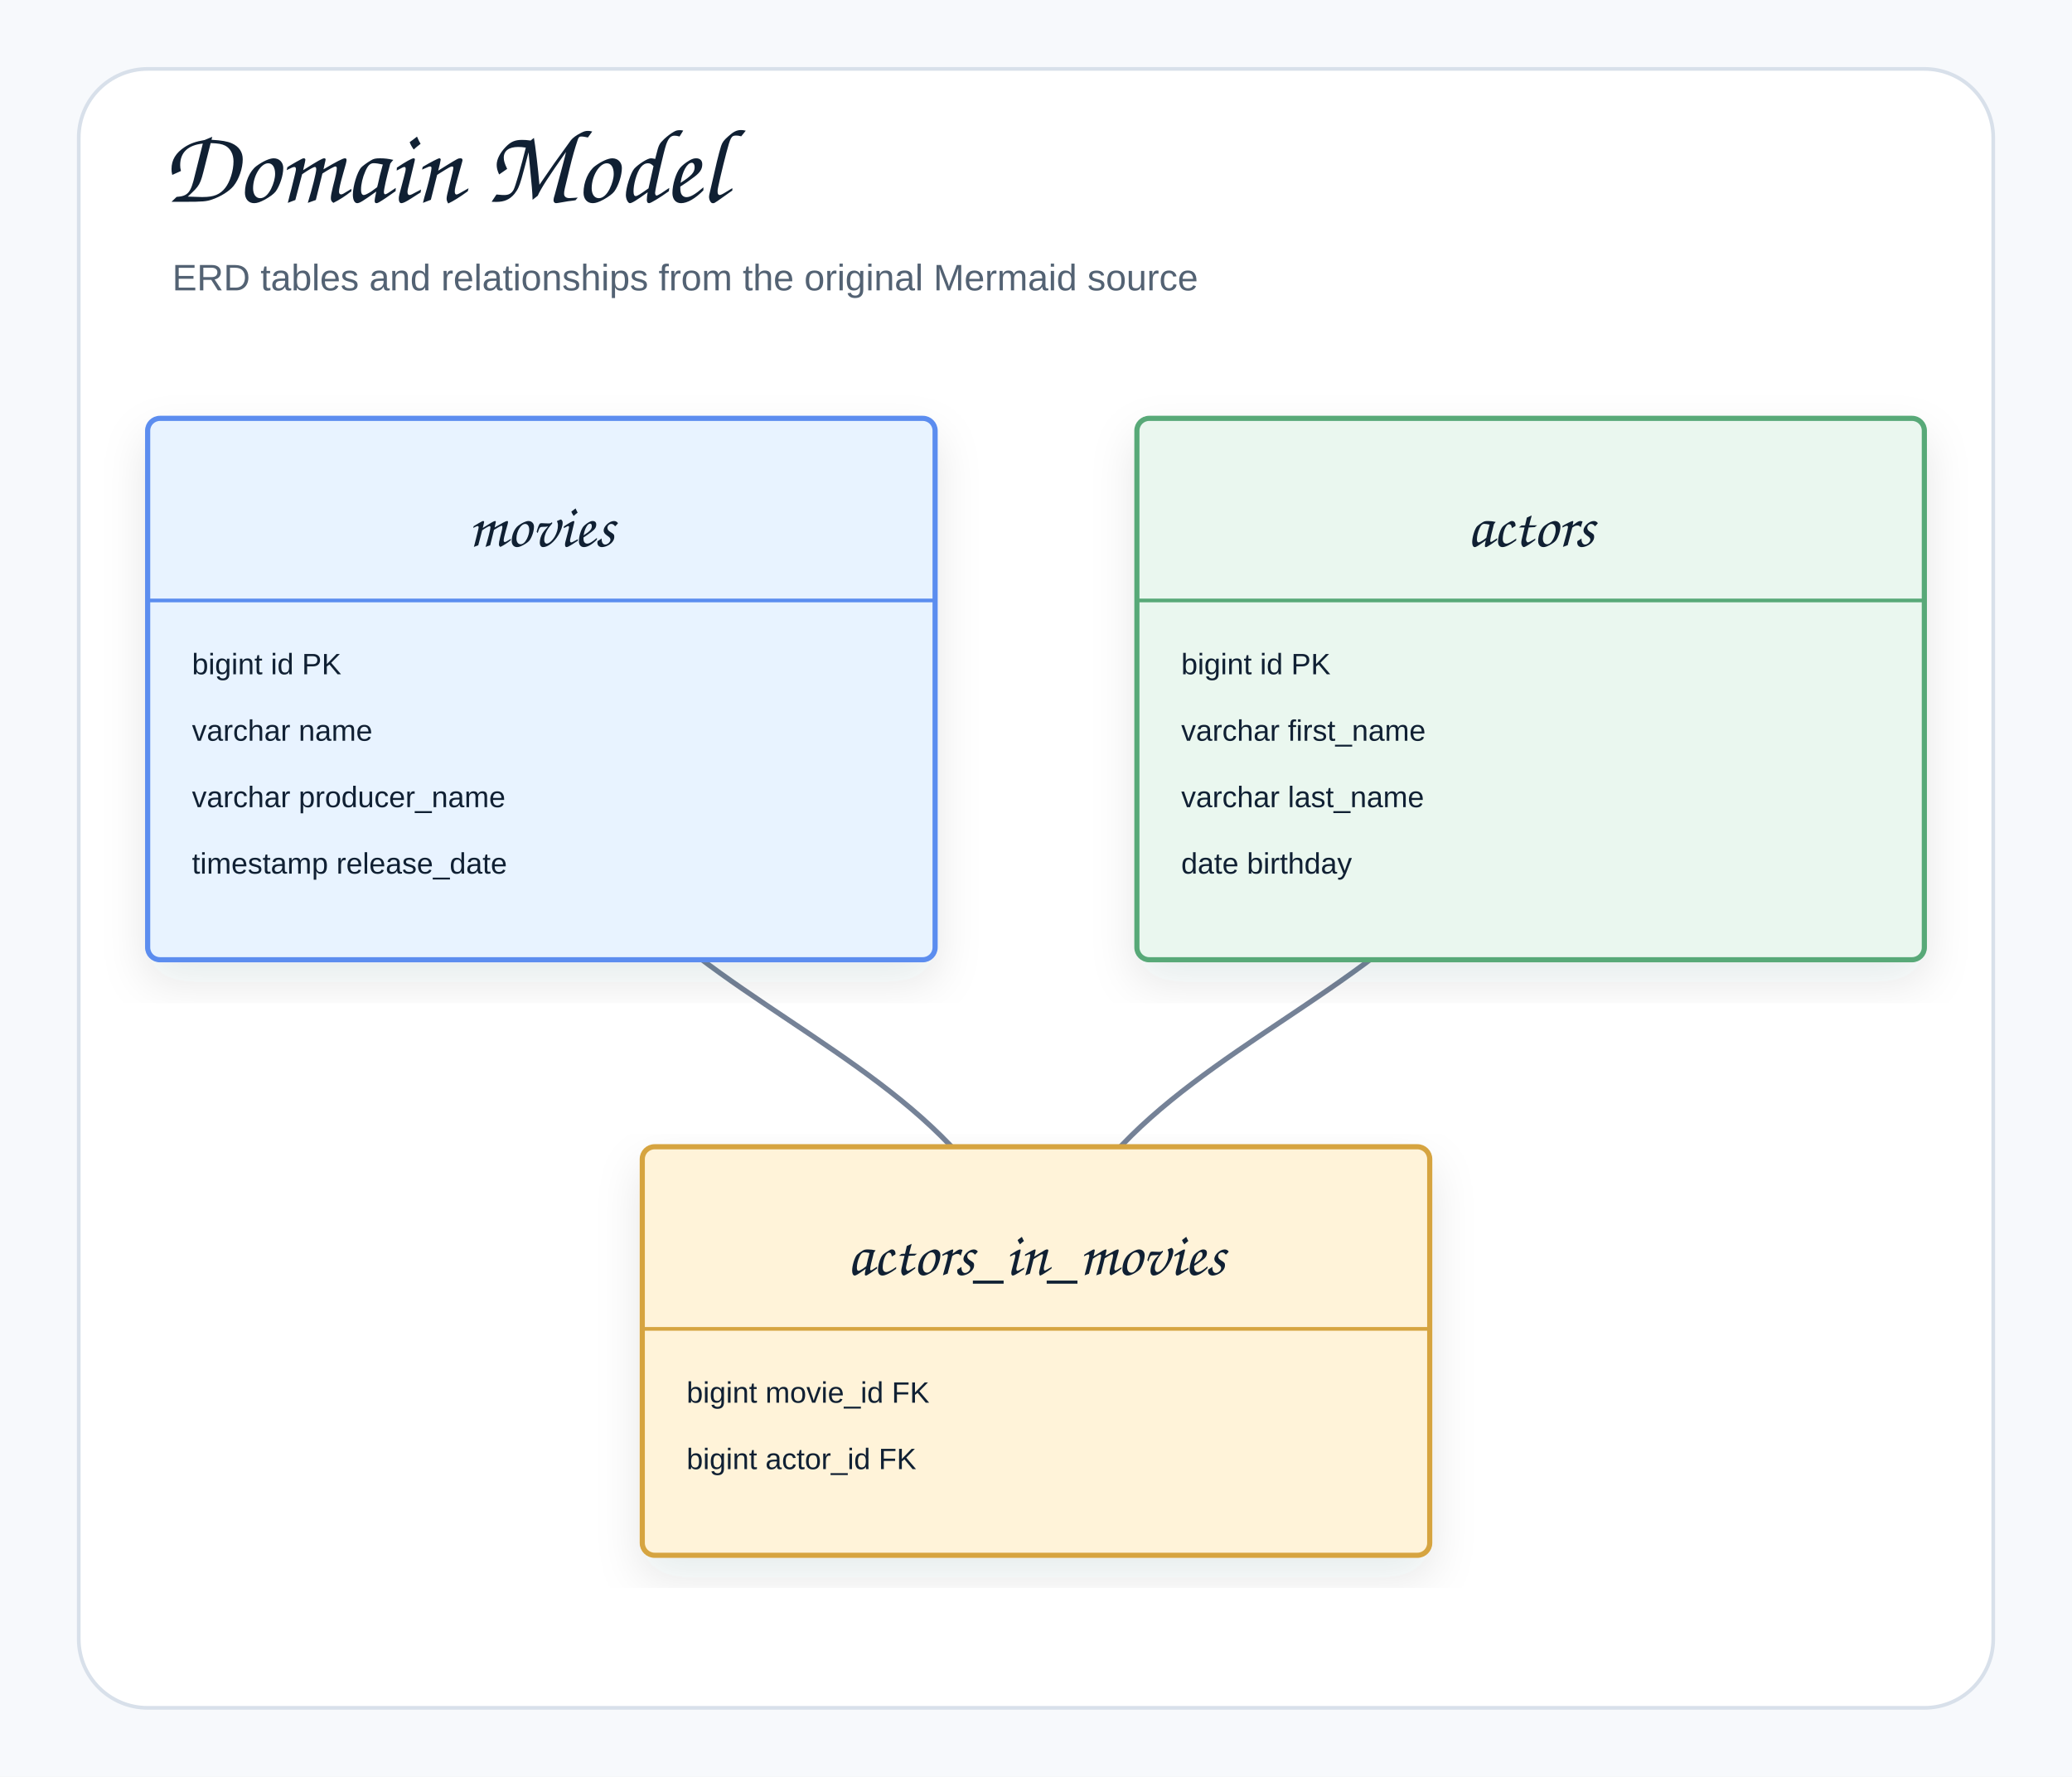
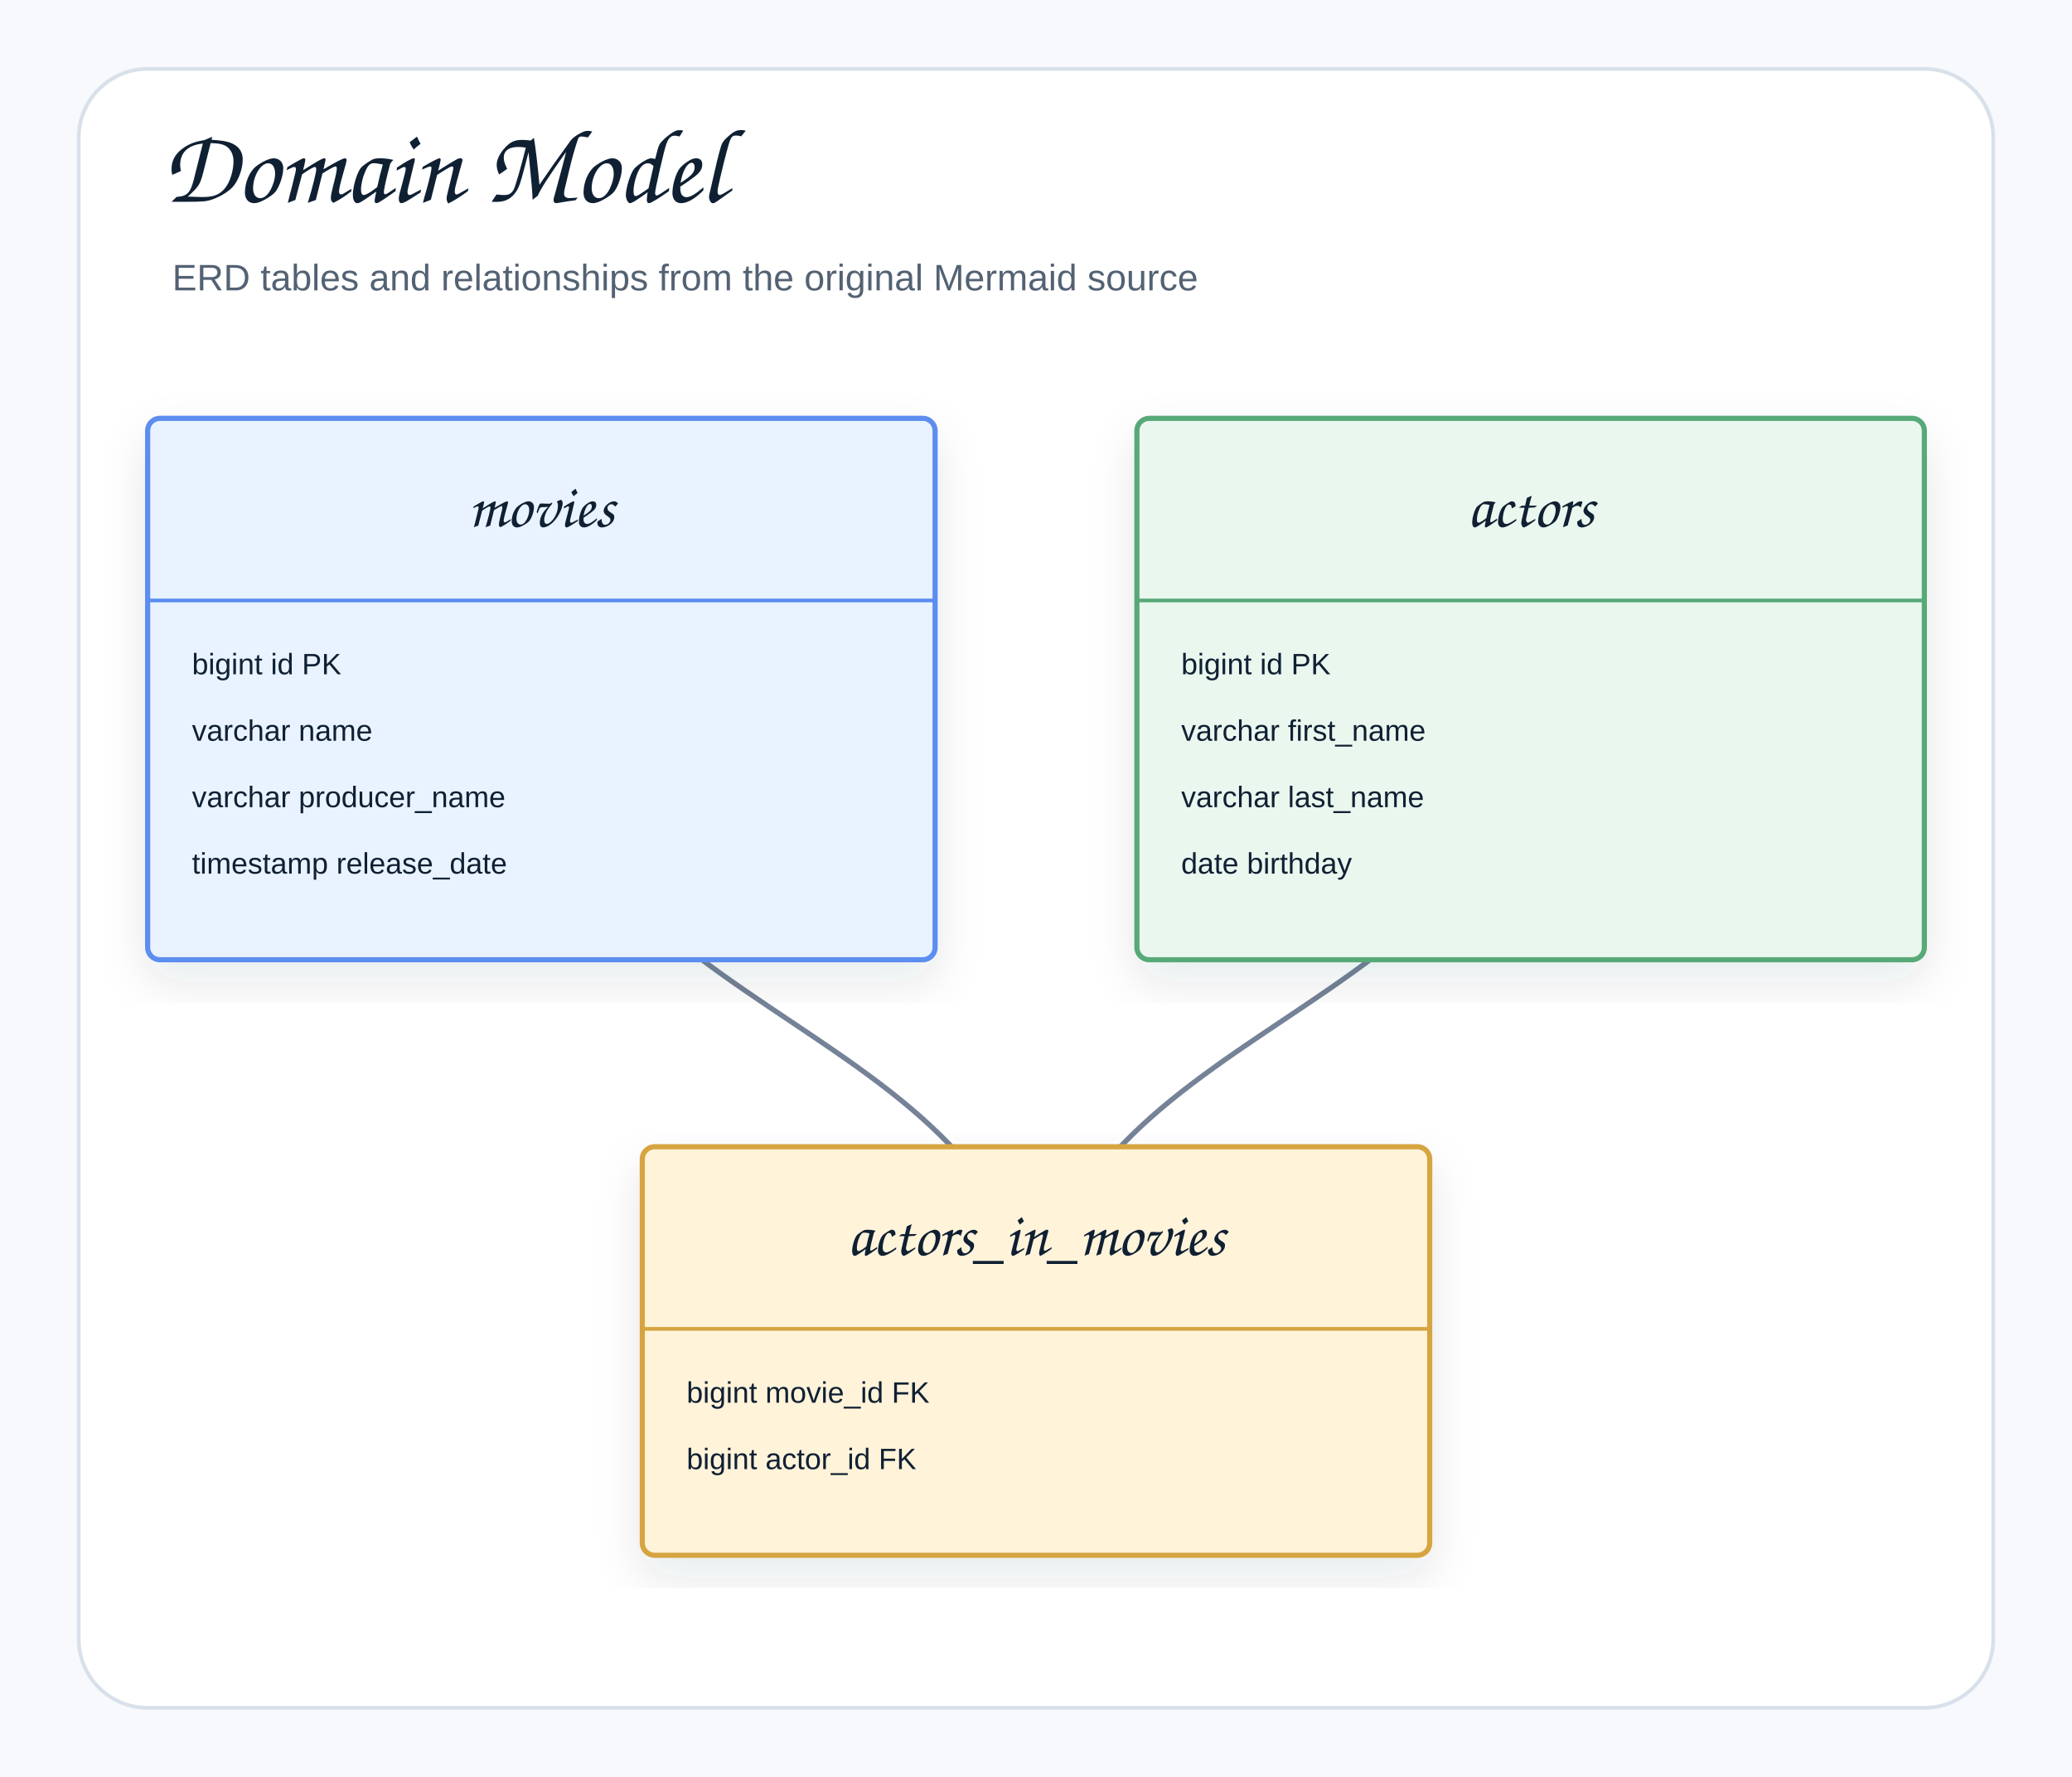
<svg xmlns="http://www.w3.org/2000/svg" width="842" height="722" viewBox="0 0 842 722" role="img" aria-label="Domain Model">
  <defs>
    <filter id="shadow" x="-8%" y="-8%" width="116%" height="116%">
      <feDropShadow dx="0" dy="8" stdDeviation="9" flood-color="#1f2937" flood-opacity="0.10" />
    </filter>
    <marker id="openArrow" markerWidth="12" markerHeight="10" refX="10" refY="5" orient="auto" markerUnits="strokeWidth">
      <path d="M 1 1 L 10 5 L 1 9" fill="none" stroke="#758297" stroke-width="1.8" stroke-linecap="round" stroke-linejoin="round" />
    </marker>
    <marker id="inherit" markerWidth="14" markerHeight="12" refX="12" refY="6" orient="auto" markerUnits="strokeWidth">
      <path d="M 0 1 L 12 6 L 0 11 Z" fill="#ffffff" stroke="#758297" stroke-width="1.8" />
    </marker>
    <style>
    .canvas{fill:#f7f9fc}.frame{fill:#fff;stroke:#d8e0ea;stroke-width:1.5}
    .title{font-family:"Architects Daughter","Comic Sans MS","Comic Sans",cursive;font-size:43px;font-weight:400;fill:#102033}
    .subtitle{font-family:"Comic Sans MS","Comic Sans","Comic Neue",Arial,sans-serif;font-size:15px;font-weight:400;fill:#536273}
    .label{font-family:"Architects Daughter","Comic Sans MS","Comic Sans",cursive;font-size:25px;font-weight:400;fill:#102033}
    .smallLabel{font-family:"Architects Daughter","Comic Sans MS","Comic Sans",cursive;font-size:21px;font-weight:400;fill:#102033}
    .mono{font-family:"Comic Sans MS","Comic Sans","Comic Neue",Arial,sans-serif;font-size:12px;font-weight:400;fill:#102033}
    .small{font-family:"Comic Sans MS","Comic Sans","Comic Neue",Arial,sans-serif;font-size:12px;font-weight:400;fill:#536273}
    .strong{font-family:"Comic Sans MS","Comic Sans","Comic Neue",Arial,sans-serif;font-size:13px;font-weight:400;fill:#102033}
    .card{stroke-width:2.1;filter:url(#shadow)}.compartment{stroke-width:1.5;fill:none}
    .line{stroke:#758297;stroke-width:2.1;fill:none;marker-end:url(#openArrow)}
    .plainLine{stroke:#758297;stroke-width:2.1;fill:none}
    .dashed{stroke:#758297;stroke-width:2.1;stroke-dasharray:7 6;fill:none;marker-end:url(#openArrow)}
    .inheritLine{stroke:#758297;stroke-width:2.2;fill:none;marker-end:url(#inherit)}
    .implLine{stroke:#758297;stroke-width:2.2;stroke-dasharray:8 7;fill:none;marker-end:url(#inherit)}
  </style>
  </defs>
  <rect class="canvas" width="842" height="722" />
  <rect class="frame" x="32" y="28" width="778" height="666" rx="28" />
  <text class="title" x="66" y="82">Domain Model</text>
  <text class="subtitle" x="70" y="118">ERD tables and relationships from the original Mermaid source</text>
  <path class="line" d="M622 280 C622 414.5 421 414.5 421 549" />
  <path class="line" d="M220 280 C220 414.5 421 414.5 421 549" />
  <g transform="translate(60,170)">
    <rect class="card" x="0" y="0" width="320" height="220" rx="5" fill="#E8F3FF" stroke="#5B8DEF" />
    <line class="compartment" x1="0" y1="74" x2="320" y2="74" stroke="#5B8DEF" />
-     <text class="label" x="160" y="52" text-anchor="middle">movies</text>
+     <text class="label" x="160" y="44" text-anchor="middle">movies</text>
    <text class="mono" x="18" y="104">bigint id PK</text>
    <text class="mono" x="18" y="131">varchar name</text>
    <text class="mono" x="18" y="158">varchar producer_name</text>
    <text class="mono" x="18" y="185">timestamp release_date</text>
  </g>
  <g transform="translate(462,170)">
    <rect class="card" x="0" y="0" width="320" height="220" rx="5" fill="#EAF7EF" stroke="#58A978" />
    <line class="compartment" x1="0" y1="74" x2="320" y2="74" stroke="#58A978" />
-     <text class="label" x="160" y="52" text-anchor="middle">actors</text>
+     <text class="label" x="160" y="44" text-anchor="middle">actors</text>
    <text class="mono" x="18" y="104">bigint id PK</text>
    <text class="mono" x="18" y="131">varchar first_name</text>
    <text class="mono" x="18" y="158">varchar last_name</text>
    <text class="mono" x="18" y="185">date birthday</text>
  </g>
  <g transform="translate(261,466)">
    <rect class="card" x="0" y="0" width="320" height="166" rx="5" fill="#FFF3D9" stroke="#D6A441" />
    <line class="compartment" x1="0" y1="74" x2="320" y2="74" stroke="#D6A441" />
-     <text class="label" x="160" y="52" text-anchor="middle">actors_in_movies</text>
+     <text class="label" x="160" y="44" text-anchor="middle">actors_in_movies</text>
    <text class="mono" x="18" y="104">bigint movie_id FK</text>
    <text class="mono" x="18" y="131">bigint actor_id FK</text>
  </g>
</svg>
